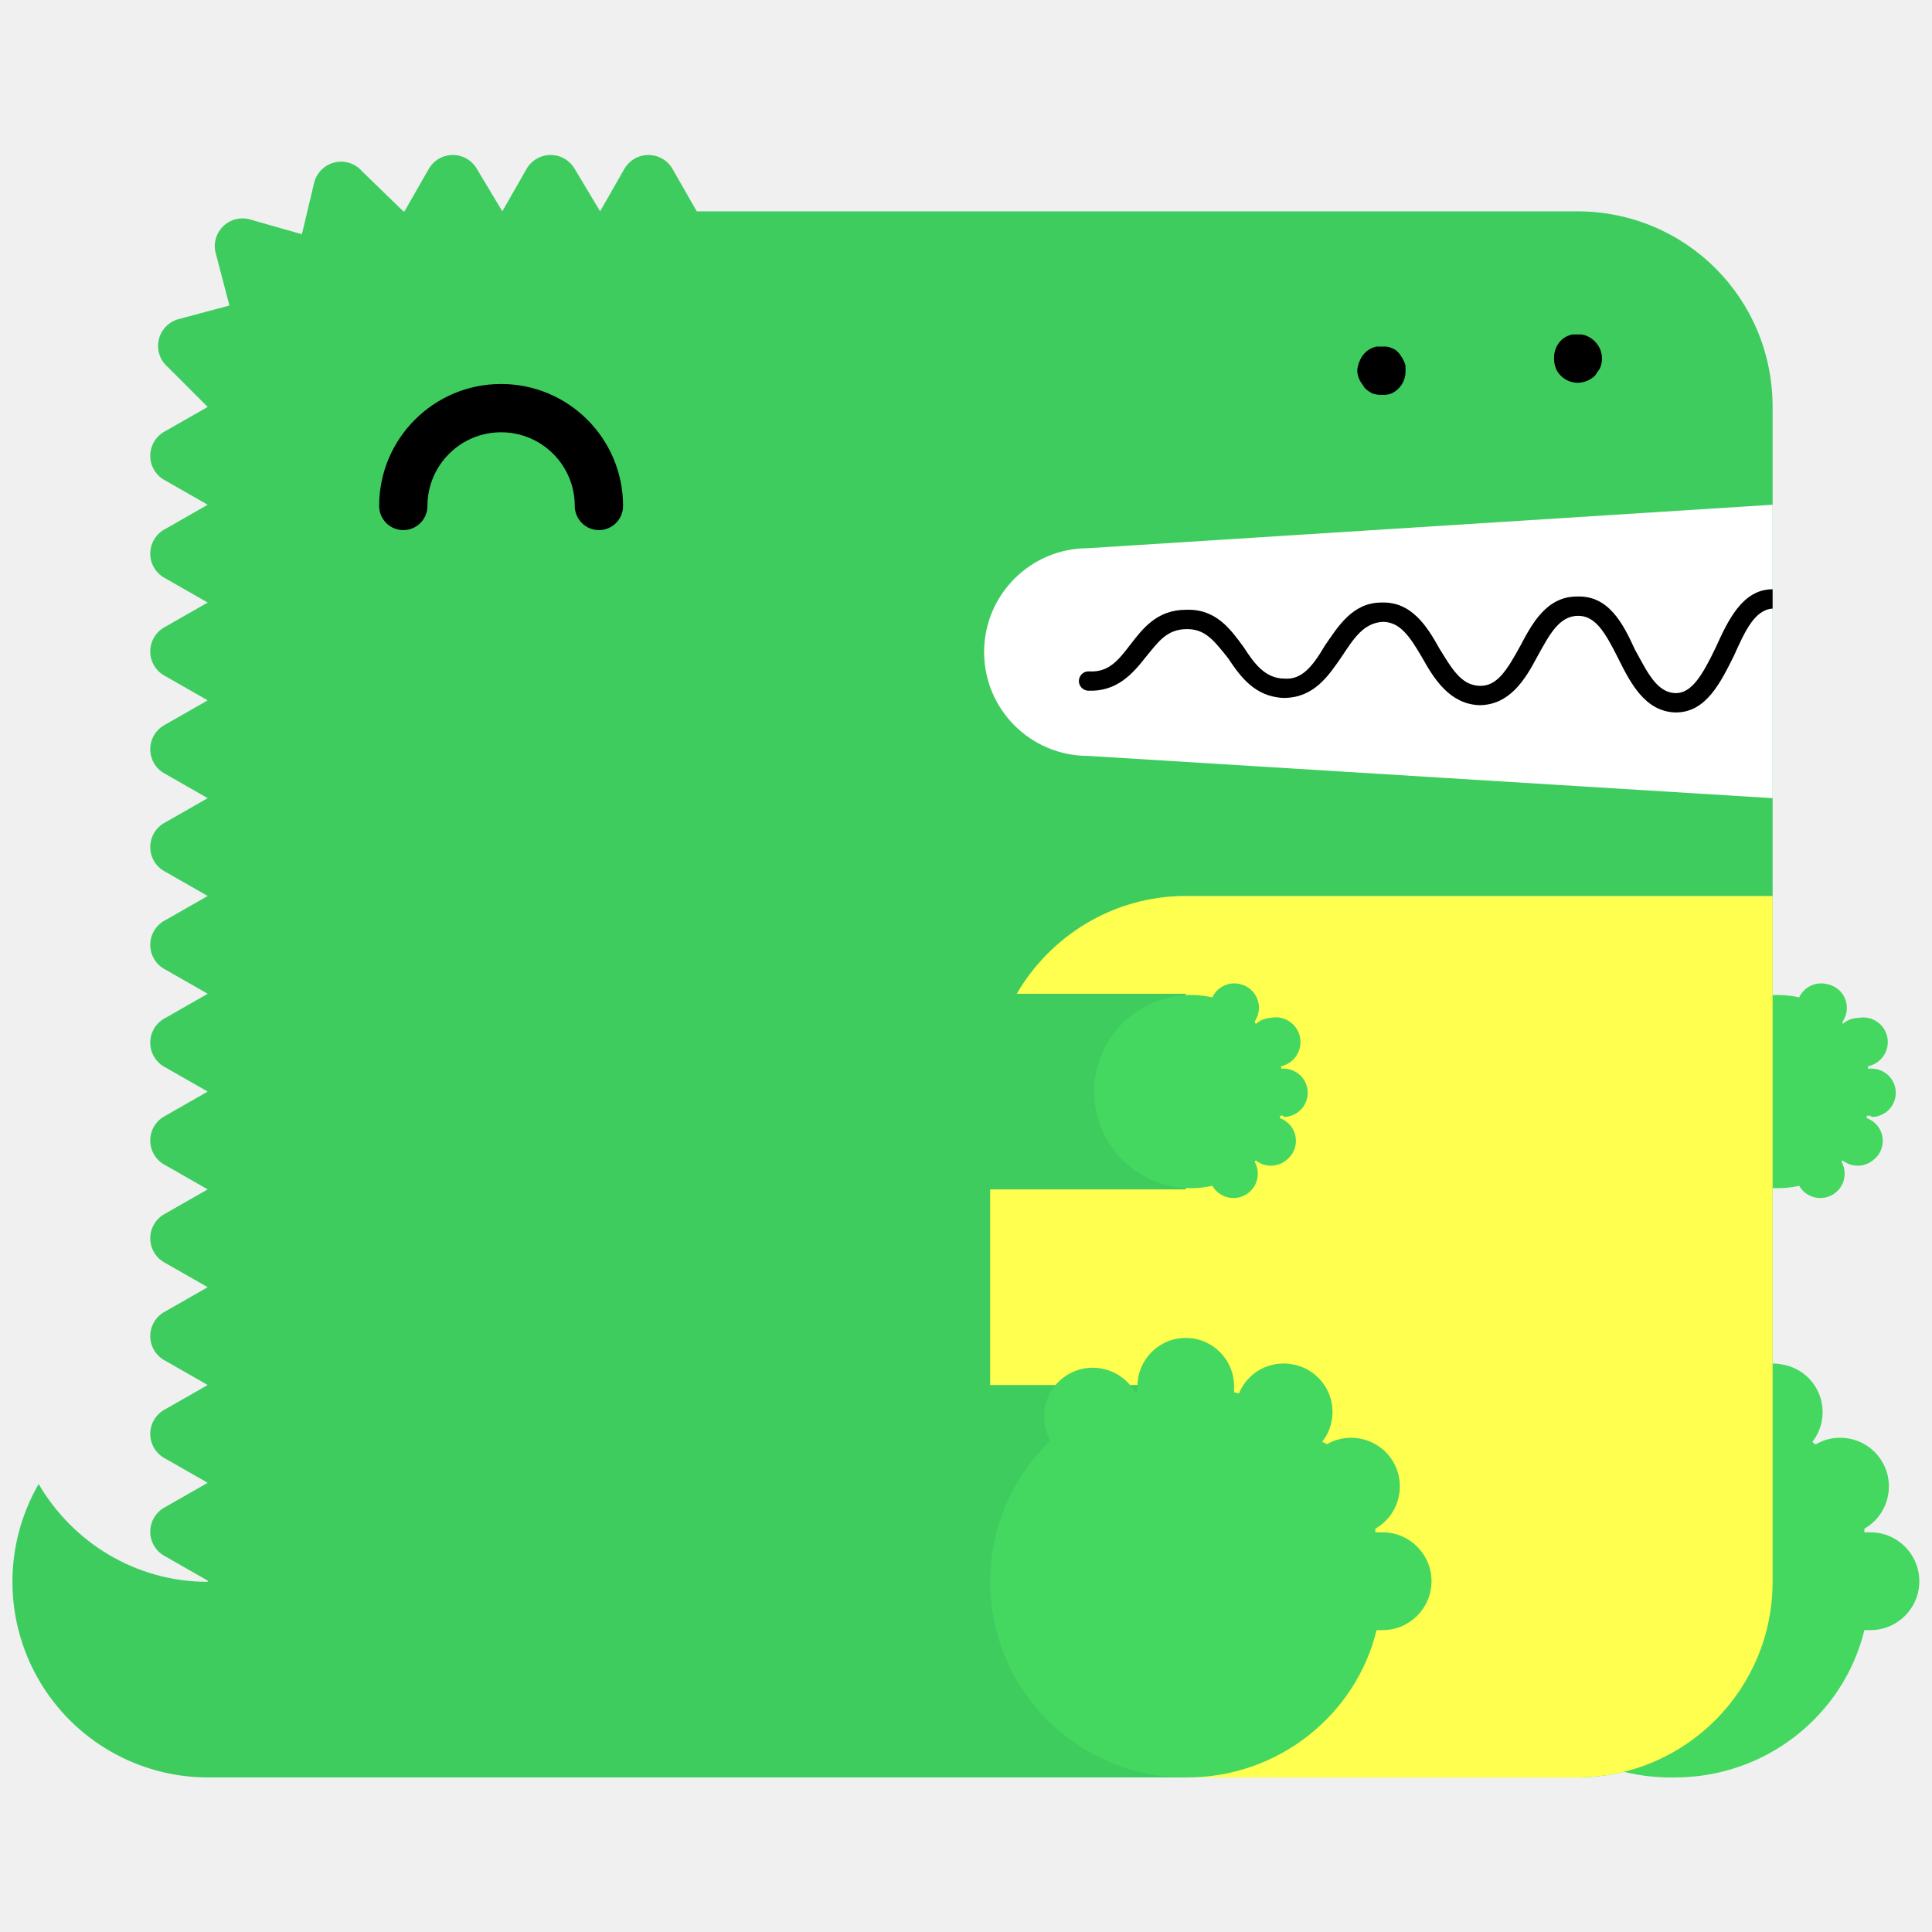
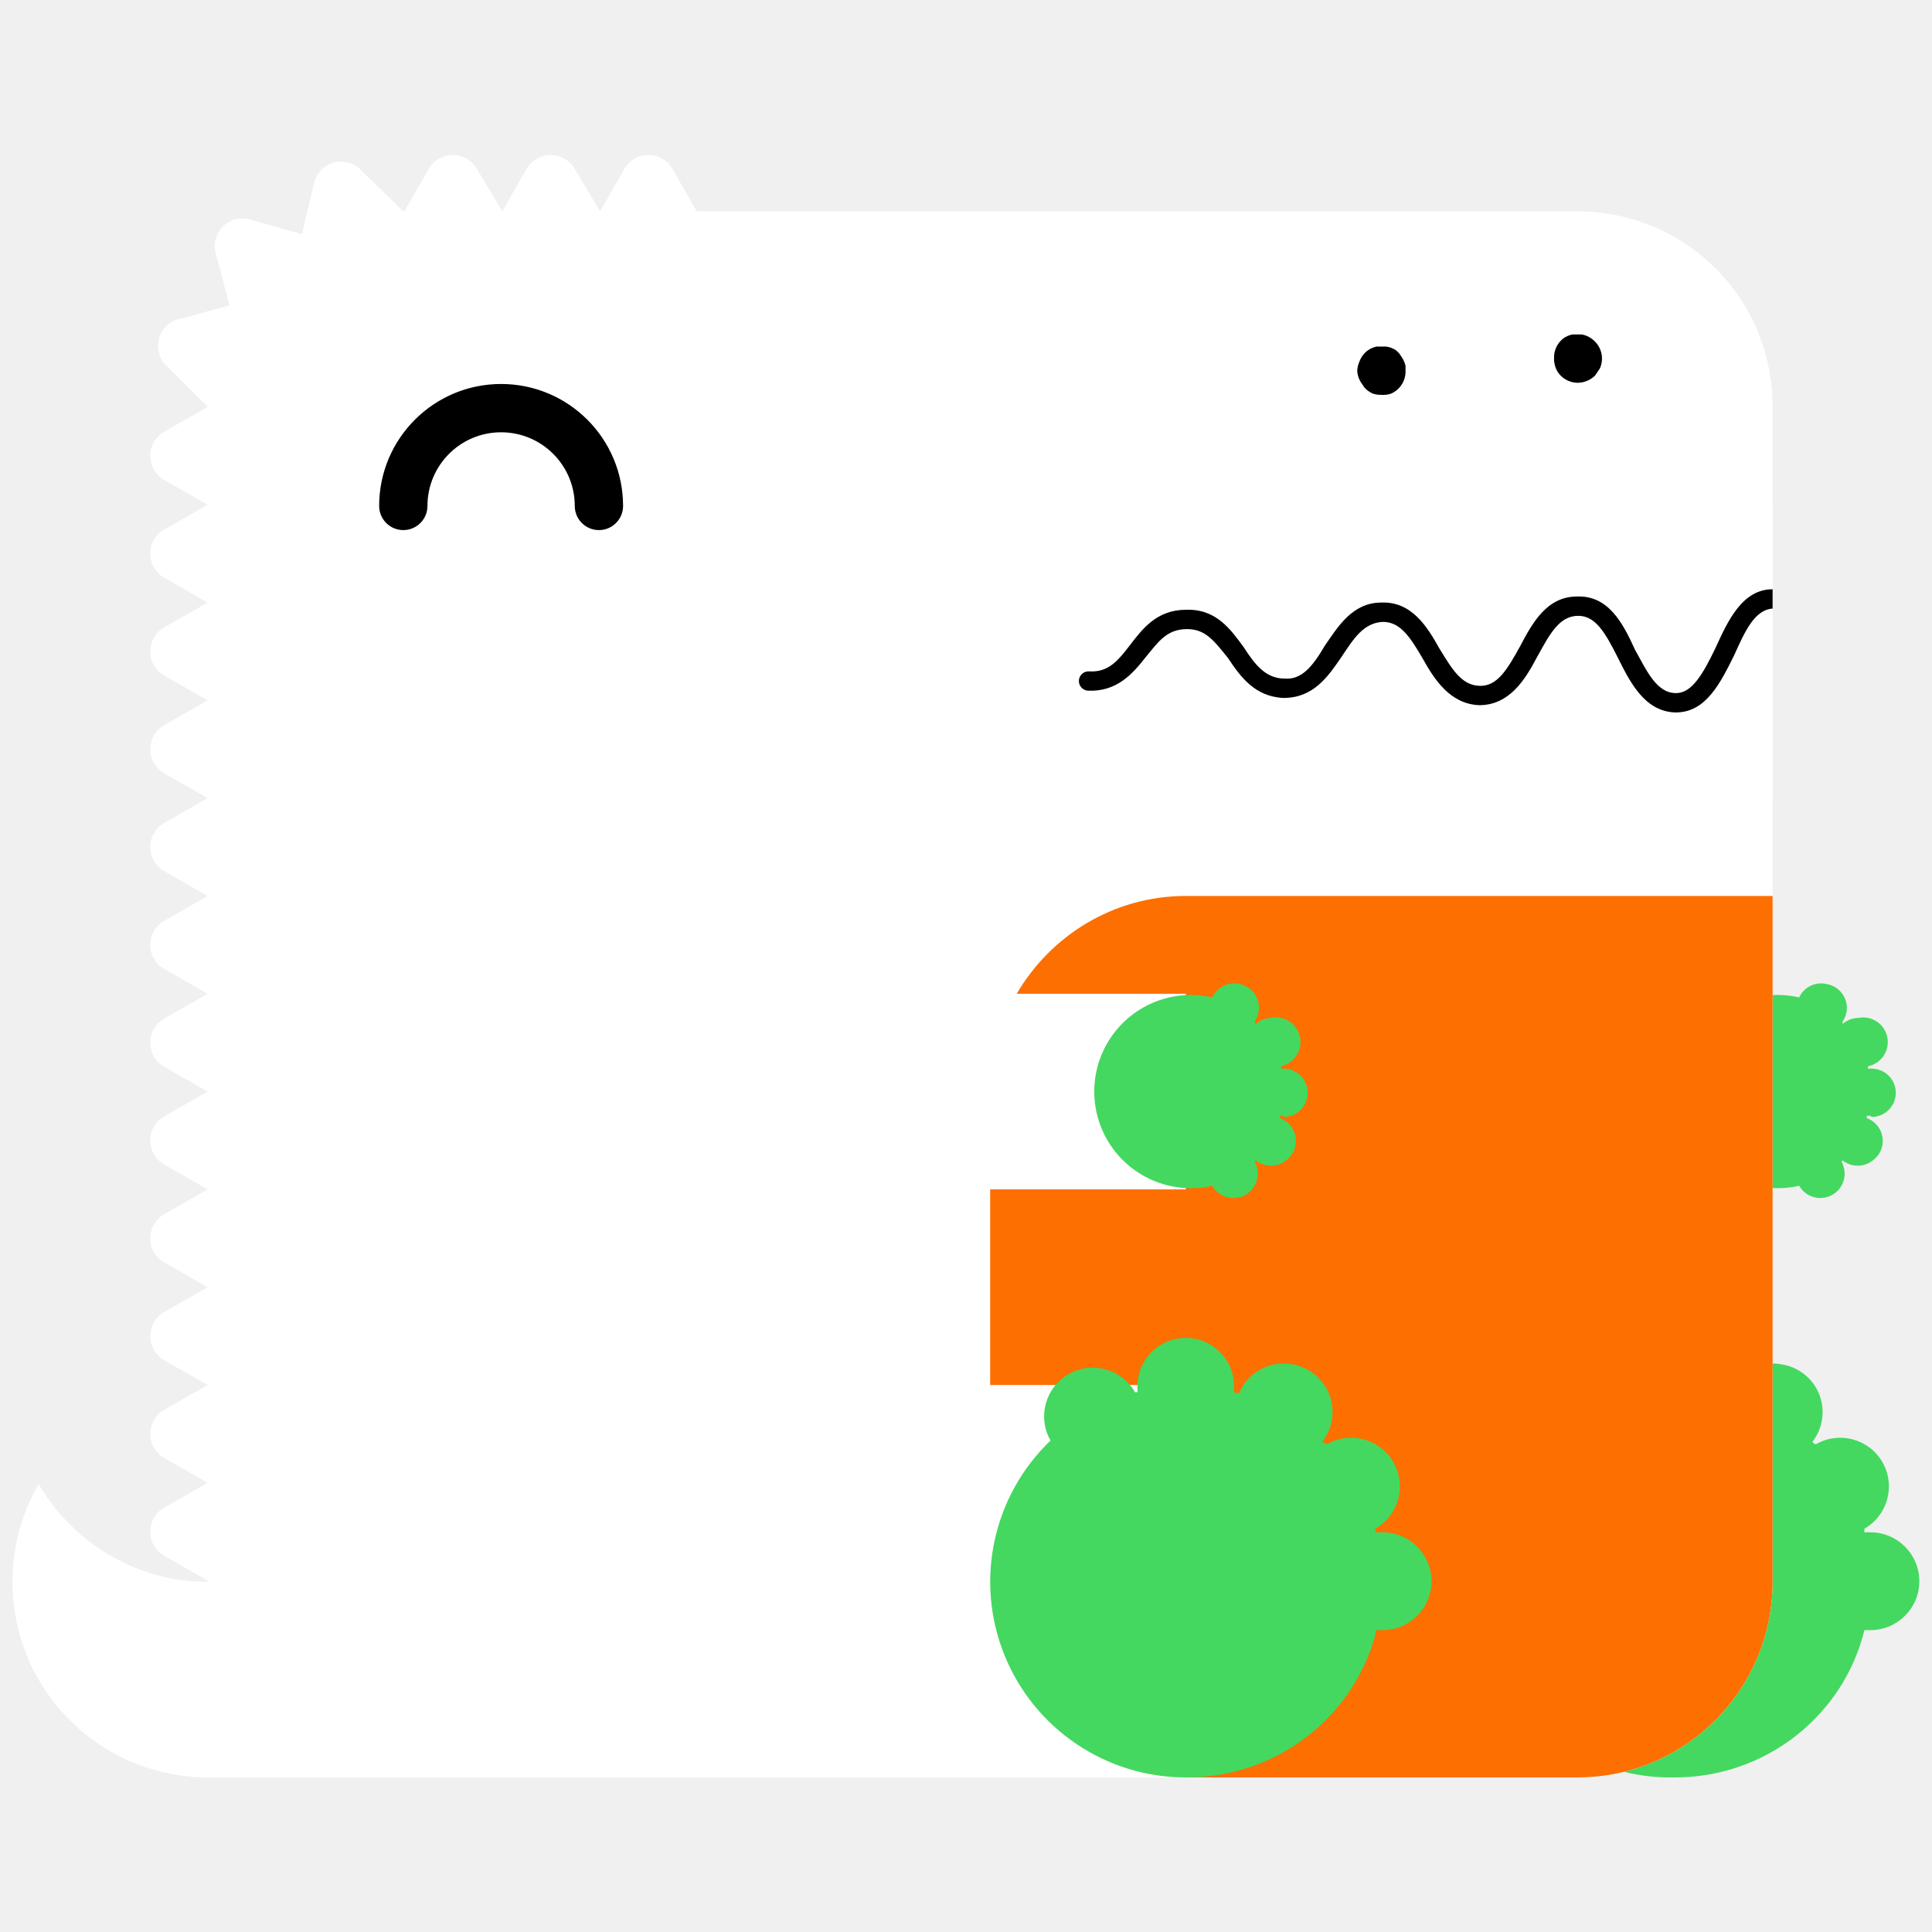
<svg xmlns="http://www.w3.org/2000/svg" viewBox="0 0 16 16">
  <path d="M15.5 12.69h-.06v-.03a.4.4 0 10-.4-.7c-.02 0-.02-.01-.03-.02a.4.4 0 00-.25-.64.4.4 0 00-.45.24l-.04-.01.01-.06a.4.4 0 10-.81 0v.06h-.03a.4.4 0 10-.7.4 1.61 1.61 0 001.13 2.79c.76 0 1.4-.52 1.57-1.22h.05a.4.4 0 100-.81zM15.5 9.25a.2.2 0 100-.4h-.03v-.02a.2.2 0 00-.08-.4.2.2 0 00-.13.05v-.02a.2.2 0 00-.13-.31.2.2 0 00-.23.11.8.8 0 100 1.56.2.2 0 10.35-.2l.01-.01a.2.2 0 00.25 0 .2.2 0 00-.05-.35v-.02h.03z" fill="#44D860" />
-   <path d="M1.72 13.1c-.6 0-1.12-.33-1.4-.81a1.62 1.62 0 001.4 2.43h11.34c.9 0 1.62-.73 1.62-1.62V3.37c0-.9-.72-1.62-1.62-1.62H5.77l-.2-.35a.23.23 0 00-.4 0l-.2.35-.21-.35a.23.23 0 00-.4 0l-.2.35-.21-.35a.23.23 0 00-.4 0l-.2.35h-.01L3 1.42a.23.23 0 00-.4.1l-.1.42-.42-.12a.23.23 0 00-.29.29l.11.42-.41.11a.23.23 0 00-.1.4l.33.33-.35.2a.23.23 0 000 .41l.35.2-.35.2a.23.23 0 000 .41l.35.2-.35.2a.23.23 0 000 .41l.35.2-.35.2a.23.23 0 000 .41l.35.2-.35.2a.23.23 0 000 .41l.35.2-.35.2a.23.23 0 000 .41l.35.2-.35.2a.23.23 0 000 .41l.35.2-.35.2a.23.23 0 000 .41l.35.2-.35.2a.23.23 0 000 .41l.35.2-.35.2a.23.23 0 000 .41l.35.2-.35.2a.23.23 0 000 .41l.35.2-.35.2a.23.23 0 000 .41l.35.2z" fill="#3ECC5F" />
-   <path d="M8.2 14.72h4.86c.9 0 1.62-.73 1.62-1.62V7.42H9.82c-.6 0-1.12.33-1.4.81h1.4v1.62H8.2v1.62h1.62v3.25H8.2z" fill="#FFFF50" />
+   <path d="M1.72 13.1c-.6 0-1.12-.33-1.4-.81a1.62 1.62 0 001.4 2.43h11.34c.9 0 1.62-.73 1.62-1.62V3.37c0-.9-.72-1.62-1.62-1.62H5.77l-.2-.35a.23.23 0 00-.4 0l-.2.35-.21-.35a.23.23 0 00-.4 0l-.2.35-.21-.35a.23.23 0 00-.4 0l-.2.35h-.01L3 1.42a.23.23 0 00-.4.1l-.1.42-.42-.12a.23.23 0 00-.29.29l.11.42-.41.11a.23.23 0 00-.1.4l.33.33-.35.2a.23.23 0 000 .41l.35.2-.35.2a.23.23 0 000 .41l.35.2-.35.2a.23.23 0 000 .41l.35.2-.35.2a.23.23 0 000 .41l.35.2-.35.2a.23.23 0 000 .41l.35.2-.35.2a.23.23 0 000 .41l.35.2-.35.2a.23.23 0 000 .41l.35.2-.35.2a.23.23 0 000 .41l.35.2-.35.2a.23.23 0 000 .41l.35.2-.35.2a.23.23 0 000 .41l.35.2-.35.2a.23.23 0 000 .41l.35.2-.35.2a.23.23 0 000 .41l.35.2z" fill="#ffffff" />
+   <path d="M8.2 14.72h4.86c.9 0 1.62-.73 1.62-1.62V7.42H9.82c-.6 0-1.12.33-1.4.81h1.4v1.62H8.2v1.62h1.62v3.25H8.2z" fill="#FD6F00" />
  <path d="M11.44 12.69h-.05v-.03a.4.4 0 10-.4-.7l-.04-.02a.4.4 0 00-.24-.64.4.4 0 00-.45.24l-.04-.01v-.05a.4.4 0 00-.8 0v.05H9.4a.4.4 0 10-.7.4 1.62 1.62 0 001.13 2.79c.76 0 1.4-.52 1.57-1.22h.05a.4.4 0 000-.81zM10.63 9.25a.2.2 0 100-.4h-.02v-.02a.2.2 0 00-.09-.4.2.2 0 00-.12.05l-.01-.02a.2.2 0 00-.12-.31.2.2 0 00-.23.11.8.8 0 100 1.56.2.2 0 10.35-.2l.01-.01a.2.2 0 00.25 0 .2.2 0 00-.05-.35v-.02h.03z" fill="#44D860" />
  <path d="M9.01 4.54l5.67-.36v2.43l-5.67-.35a.86.86 0 010-1.72z" fill="#fff" />
  <path d="M4.96 4.39a.2.2 0 01-.2-.2.6.6 0 00-1.22 0 .2.2 0 01-.4 0 1.01 1.01 0 012.02 0 .2.2 0 01-.2.2zM14.68 4.88c-.25 0-.37.26-.47.48-.11.23-.2.38-.33.38-.16 0-.24-.18-.34-.36-.1-.22-.22-.45-.48-.44-.25 0-.37.22-.47.41-.11.2-.19.33-.33.33-.16 0-.24-.15-.34-.31-.1-.18-.23-.39-.48-.38-.24 0-.36.2-.47.36-.1.17-.19.28-.33.27-.16 0-.25-.12-.34-.26-.11-.15-.23-.32-.48-.31-.24 0-.36.16-.46.29-.1.13-.18.23-.34.22a.08.08 0 00-.01.16c.24.01.37-.14.48-.28.1-.12.17-.23.34-.23.15 0 .22.09.34.24.1.15.22.32.46.33.25 0 .37-.18.48-.34.1-.15.18-.28.34-.29.14 0 .22.11.33.3.1.18.23.38.47.39.25 0 .38-.21.48-.4.1-.18.18-.34.34-.34.14 0 .22.13.33.35.1.2.22.44.47.45h.01c.25 0 .37-.25.48-.47.09-.2.17-.38.32-.39v-.16zM11.44 3.27a.22.22 0 01-.07-.01.21.21 0 01-.07-.05l-.02-.03a.2.2 0 01-.04-.11.22.22 0 01.02-.08.2.2 0 01.07-.09.21.21 0 01.07-.03h.08a.2.2 0 01.08.03.3.3 0 01.03.03l.02.03a.22.22 0 01.03.07v.04a.2.2 0 01-.12.19.2.2 0 01-.08.01zm1.62-.1a.2.2 0 01-.16-.09.21.21 0 01-.03-.11.2.2 0 01.08-.17.21.21 0 01.07-.03h.08a.2.2 0 01.1.05.2.2 0 01.05.23.3.3 0 01-.02.03l-.02.03a.21.21 0 01-.14.06z" fill="#000" />
</svg>
